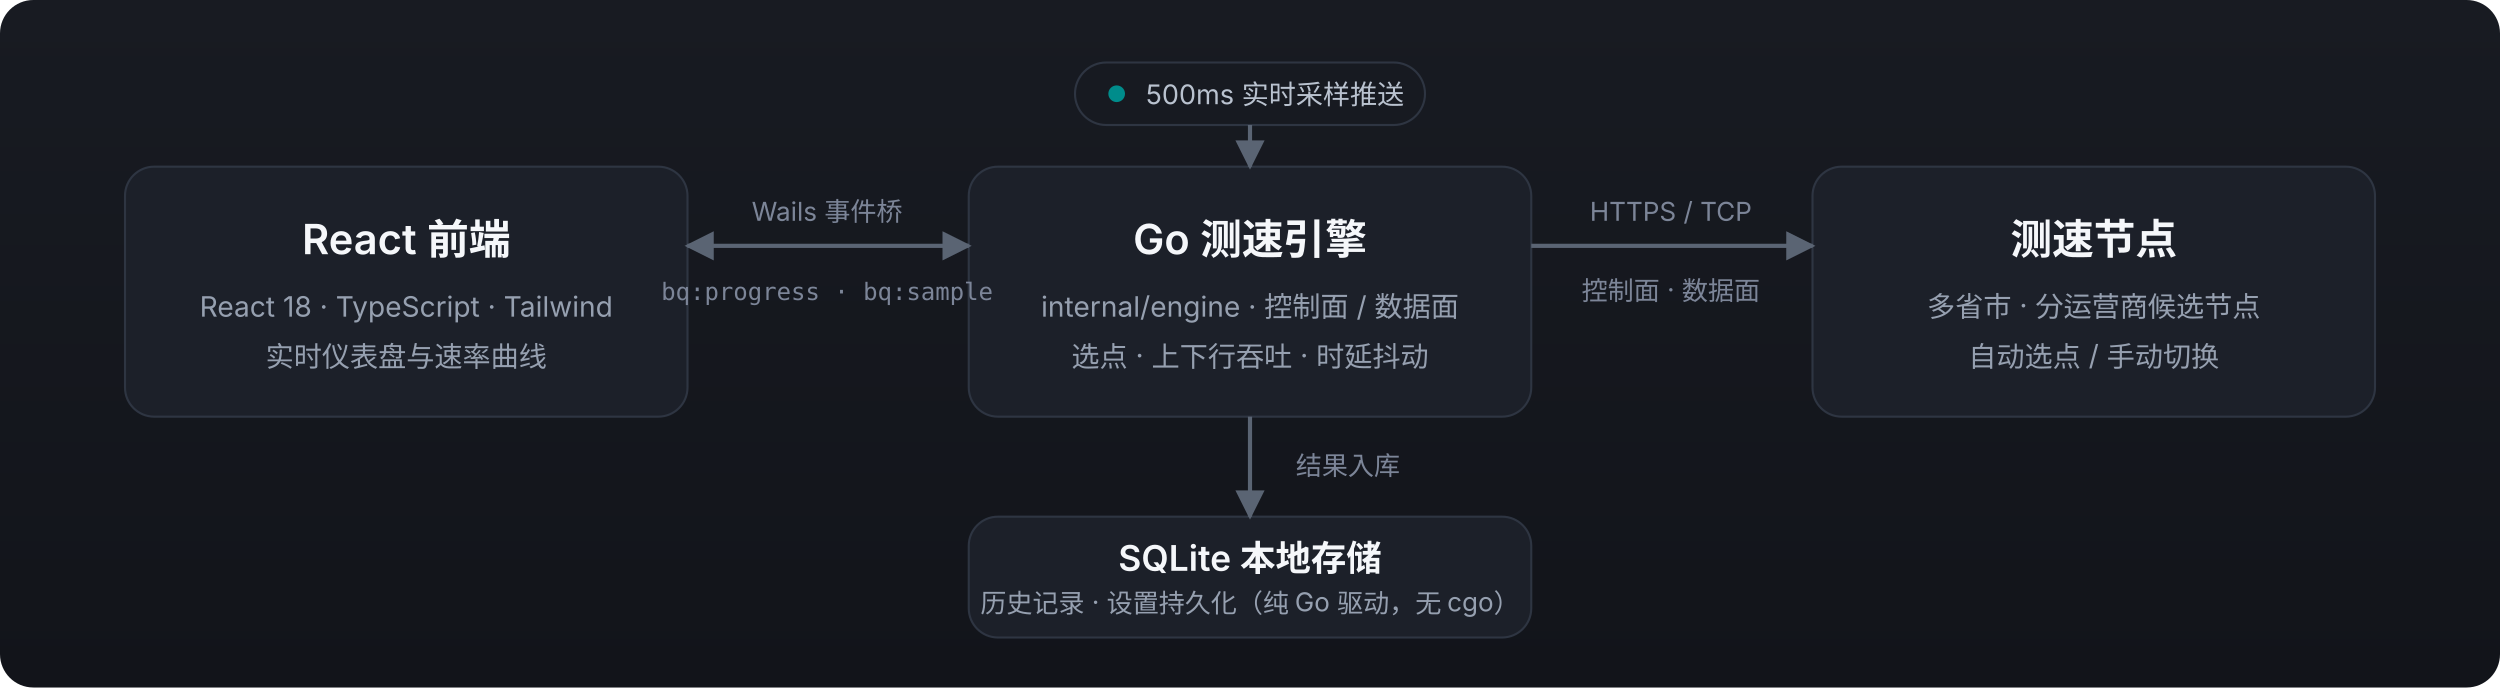
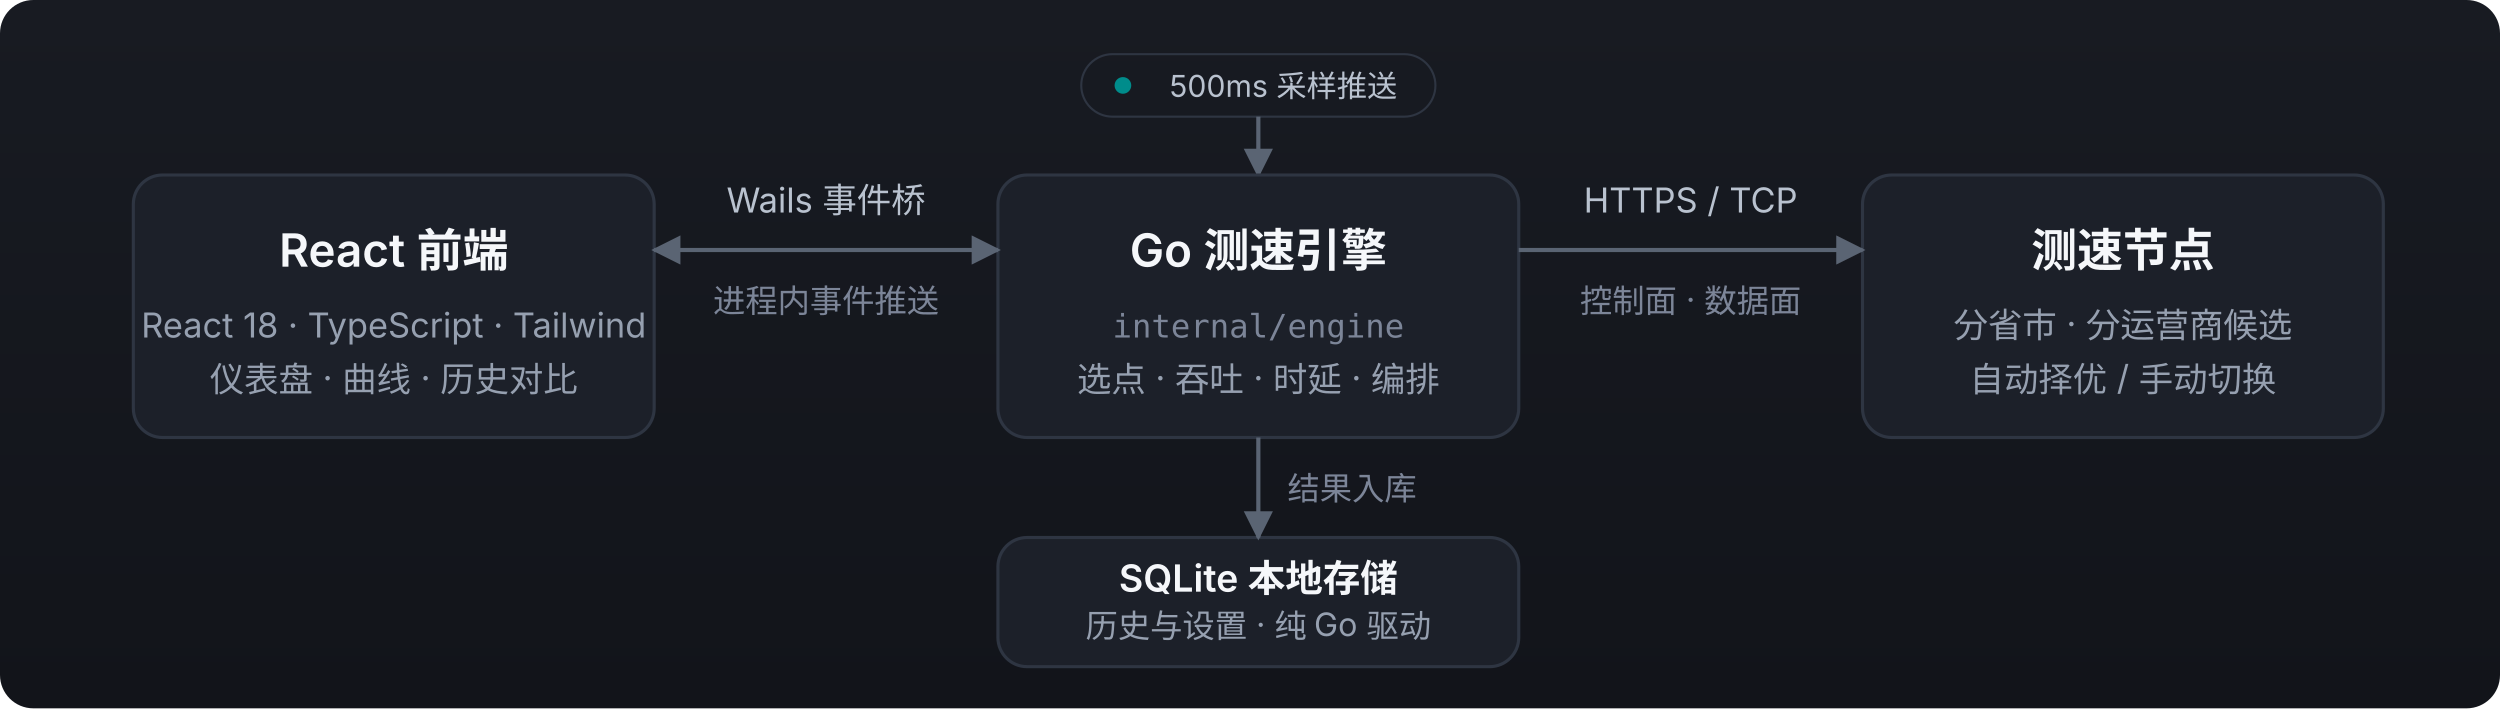
- <svg xmlns="http://www.w3.org/2000/svg" viewBox="0 0 1200 330" width="100%" font-family="-apple-system, BlinkMacSystemFont, 'Segoe UI', 'PingFang SC', 'Microsoft YaHei', sans-serif">
+ <svg xmlns="http://www.w3.org/2000/svg" viewBox="0 0 1200 340" width="100%" font-family="-apple-system, BlinkMacSystemFont, 'Segoe UI', 'PingFang SC', 'Microsoft YaHei', sans-serif">
  <defs>
    <linearGradient id="wbg" x1="0" y1="0" x2="0" y2="1">
      <stop offset="0%" stop-color="#181B22" />
      <stop offset="100%" stop-color="#12141A" />
    </linearGradient>
    <marker id="arr" viewBox="0 0 10 10" refX="9" refY="5" markerWidth="7" markerHeight="7" orient="auto-start-reverse">
      <path d="M 0 0 L 10 5 L 0 10 z" fill="#5A6473" />
    </marker>
  </defs>
-   <rect width="1200" height="330" rx="16" fill="url(#wbg)" />
-   <g font-size="20" font-weight="600" fill="#F5F7FA" text-anchor="middle">
-     <rect x="60" y="80" width="270" height="120" rx="14" fill="#1C2029" stroke="#2E3542" />
-     <text x="195" y="122">React 前端</text>
-     <g font-size="13.5" font-weight="400" fill="#96A0B0">
-       <text x="195" y="152">React 18 · TypeScript · Tailwind</text>
-       <text x="195" y="176">实时仪表盘与速率曲线</text>
+   <rect width="1200" height="340" rx="16" fill="url(#wbg)" />
+   <g>
+     <rect x="519" y="26" width="170" height="30" rx="15" fill="none" stroke="#2E3542" />
+     <circle cx="539" cy="41" r="4" fill="#008C8B" />
+     <text x="616" y="46.5" font-size="14.5" fill="#B9C2CF" text-anchor="middle">500ms 采样推送</text>
+     <path d="M 604 56 V 84" stroke="#5A6473" stroke-width="2" fill="none" marker-end="url(#arr)" />
+   </g>
+   <g font-size="22" font-weight="600" fill="#F5F7FA" text-anchor="middle">
+     <rect x="64" y="84" width="250" height="126" rx="14" fill="#1C2029" stroke="#2E3542" stroke-width="1.5" />
+     <text x="189" y="128">React 前端</text>
+     <g font-size="16.5" font-weight="400" fill="#96A0B0">
+       <text x="189" y="162">React 18 · TypeScript · Tailwind</text>
+       <text x="189" y="188">仪表盘 · 曲线 · 历史对比</text>
    </g>
-     <rect x="465" y="80" width="270" height="120" rx="14" fill="#1C2029" stroke="#2E3542" />
-     <text x="600" y="122">Go 测速引擎</text>
-     <g font-size="13.5" font-weight="400" fill="#96A0B0">
-       <text x="600" y="152">internal/engine · 控制面 / 数据面</text>
-       <text x="600" y="176">选点 · 上下行吞吐 · 时延抖动</text>
+     <rect x="479" y="84" width="250" height="126" rx="14" fill="#1C2029" stroke="#2E3542" stroke-width="1.5" />
+     <text x="604" y="128">Go 测速引擎</text>
+     <g font-size="16.5" font-weight="400" fill="#96A0B0">
+       <text x="604" y="162" font-family="ui-monospace, 'Cascadia Code', Consolas, monospace" font-size="15.5" fill="#7C8598">internal/engine</text>
+       <text x="604" y="188">选点 · 吞吐 · 时延 · 编排</text>
    </g>
-     <rect x="870" y="80" width="270" height="120" rx="14" fill="#1C2029" stroke="#2E3542" />
-     <text x="1005" y="122">测速节点</text>
-     <g font-size="13.5" font-weight="400" fill="#96A0B0">
-       <text x="1005" y="152">多省市 · 分运营商候选节点</text>
-       <text x="1005" y="176">自动选点 / 手动切换</text>
+     <rect x="894" y="84" width="250" height="126" rx="14" fill="#1C2029" stroke="#2E3542" stroke-width="1.5" />
+     <text x="1019" y="128">测速节点</text>
+     <g font-size="16.5" font-weight="400" fill="#96A0B0">
+       <text x="1019" y="162">分省市 · 分运营商候选</text>
+       <text x="1019" y="188">自动择优 / 手动切换</text>
    </g>
-     <rect x="465" y="248" width="270" height="58" rx="14" fill="#1C2029" stroke="#2E3542" />
-     <text x="600" y="274" font-size="17">SQLite 本地存储</text>
-     <text x="600" y="294" font-size="12.5" font-weight="400" fill="#96A0B0">历史记录 · 设置持久化（纯 Go 驱动，无 cgo）</text>
+     <rect x="479" y="258" width="250" height="62" rx="14" fill="#1C2029" stroke="#2E3542" stroke-width="1.5" />
+     <text x="604" y="284" font-size="18">SQLite 本地存储</text>
+     <text x="604" y="306" font-size="15.5" font-weight="400" fill="#96A0B0">历史与设置 · 纯 Go 驱动</text>
  </g>
  <g stroke="#5A6473" stroke-width="2" fill="none">
-     <path d="M 330 118 H 465" marker-end="url(#arr)" marker-start="url(#arr)" />
-     <path d="M 735 118 H 870" marker-end="url(#arr)" />
-     <path d="M 600 200 V 248" marker-end="url(#arr)" />
+     <path d="M 314 120 H 479" marker-end="url(#arr)" marker-start="url(#arr)" />
+     <path d="M 729 120 H 894" marker-end="url(#arr)" />
+     <path d="M 604 210 V 258" marker-end="url(#arr)" />
  </g>
-   <g font-size="12.5" fill="#7C8598" text-anchor="middle">
-     <text x="397" y="106">Wails 事件桥</text>
-     <text x="397" y="144" font-family="ui-monospace, Consolas, monospace" font-size="11.5">bq:progress · bq:sample</text>
-     <text x="802" y="106">HTTPS / TCP</text>
-     <text x="802" y="144">控制面 · 数据面</text>
-     <text x="622" y="228" text-anchor="start">结果入库</text>
+   <g font-size="16.5" fill="#B9C2CF" text-anchor="middle">
+     <text x="396.5" y="102">Wails 事件桥</text>
+     <text x="396.5" y="150" font-size="15.5" fill="#7C8598">进程内事件推送</text>
+     <text x="811.5" y="102">HTTPS / TCP</text>
+     <text x="811.5" y="150" font-size="15.5" fill="#7C8598">控制面 · 数据面</text>
  </g>
-   <g>
-     <rect x="516" y="30" width="168" height="30" rx="15" fill="none" stroke="#2E3542" />
-     <circle cx="536" cy="45" r="4" fill="#008C8B" />
-     <text x="612" y="50" font-size="13" fill="#B9C2CF" text-anchor="middle">500ms 实时采样推送</text>
-     <path d="M 600 60 V 80" stroke="#5A6473" stroke-width="2" fill="none" marker-end="url(#arr)" />
-   </g>
+   <text x="618" y="240" font-size="15.5" fill="#7C8598">结果入库</text>
</svg>
